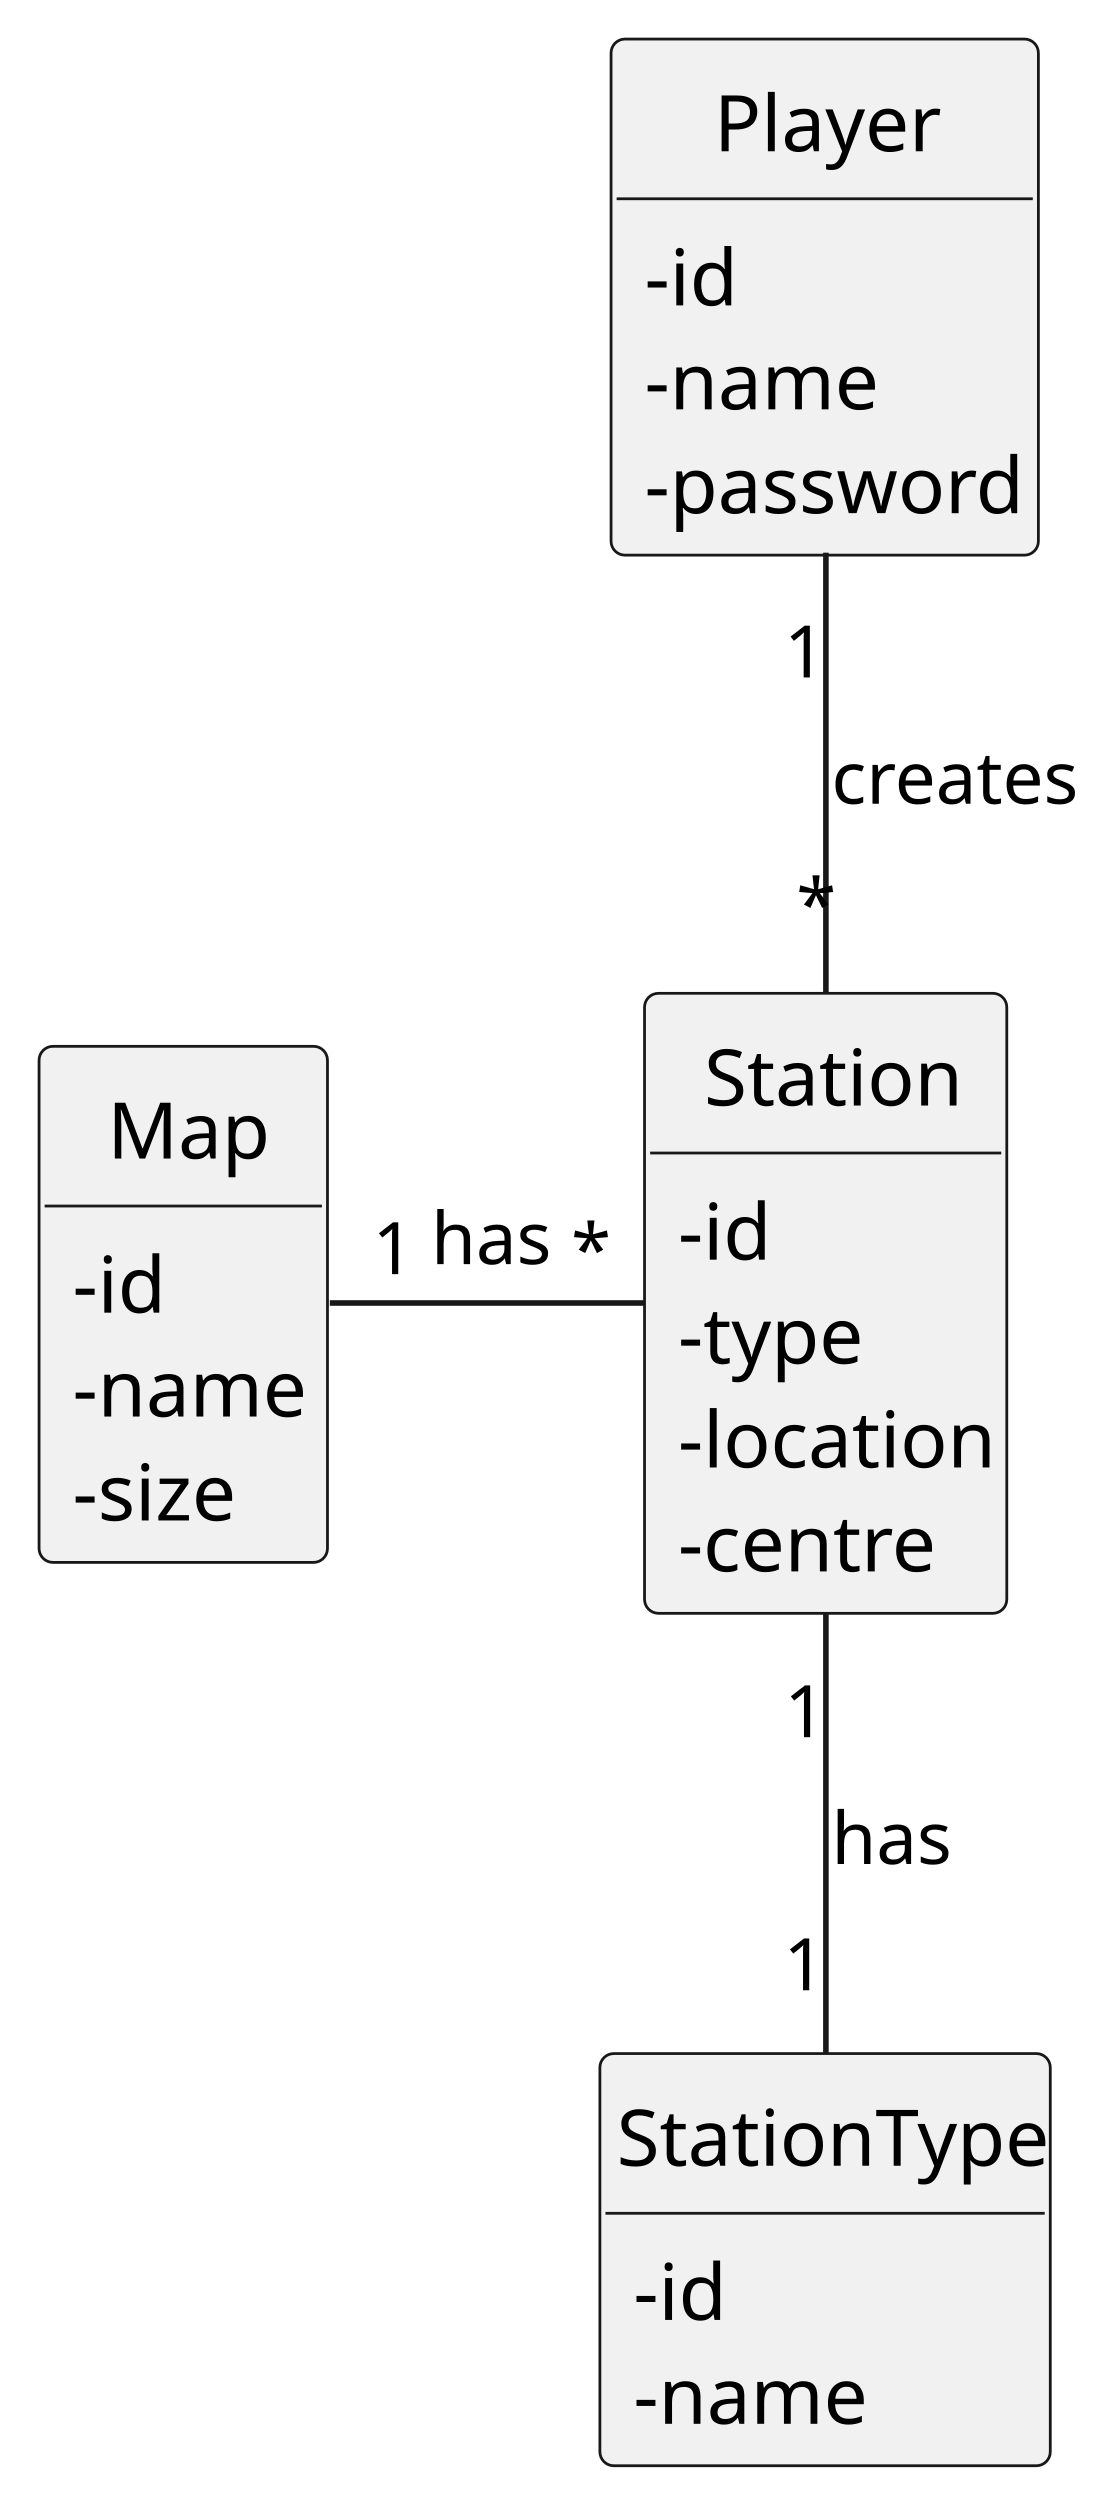
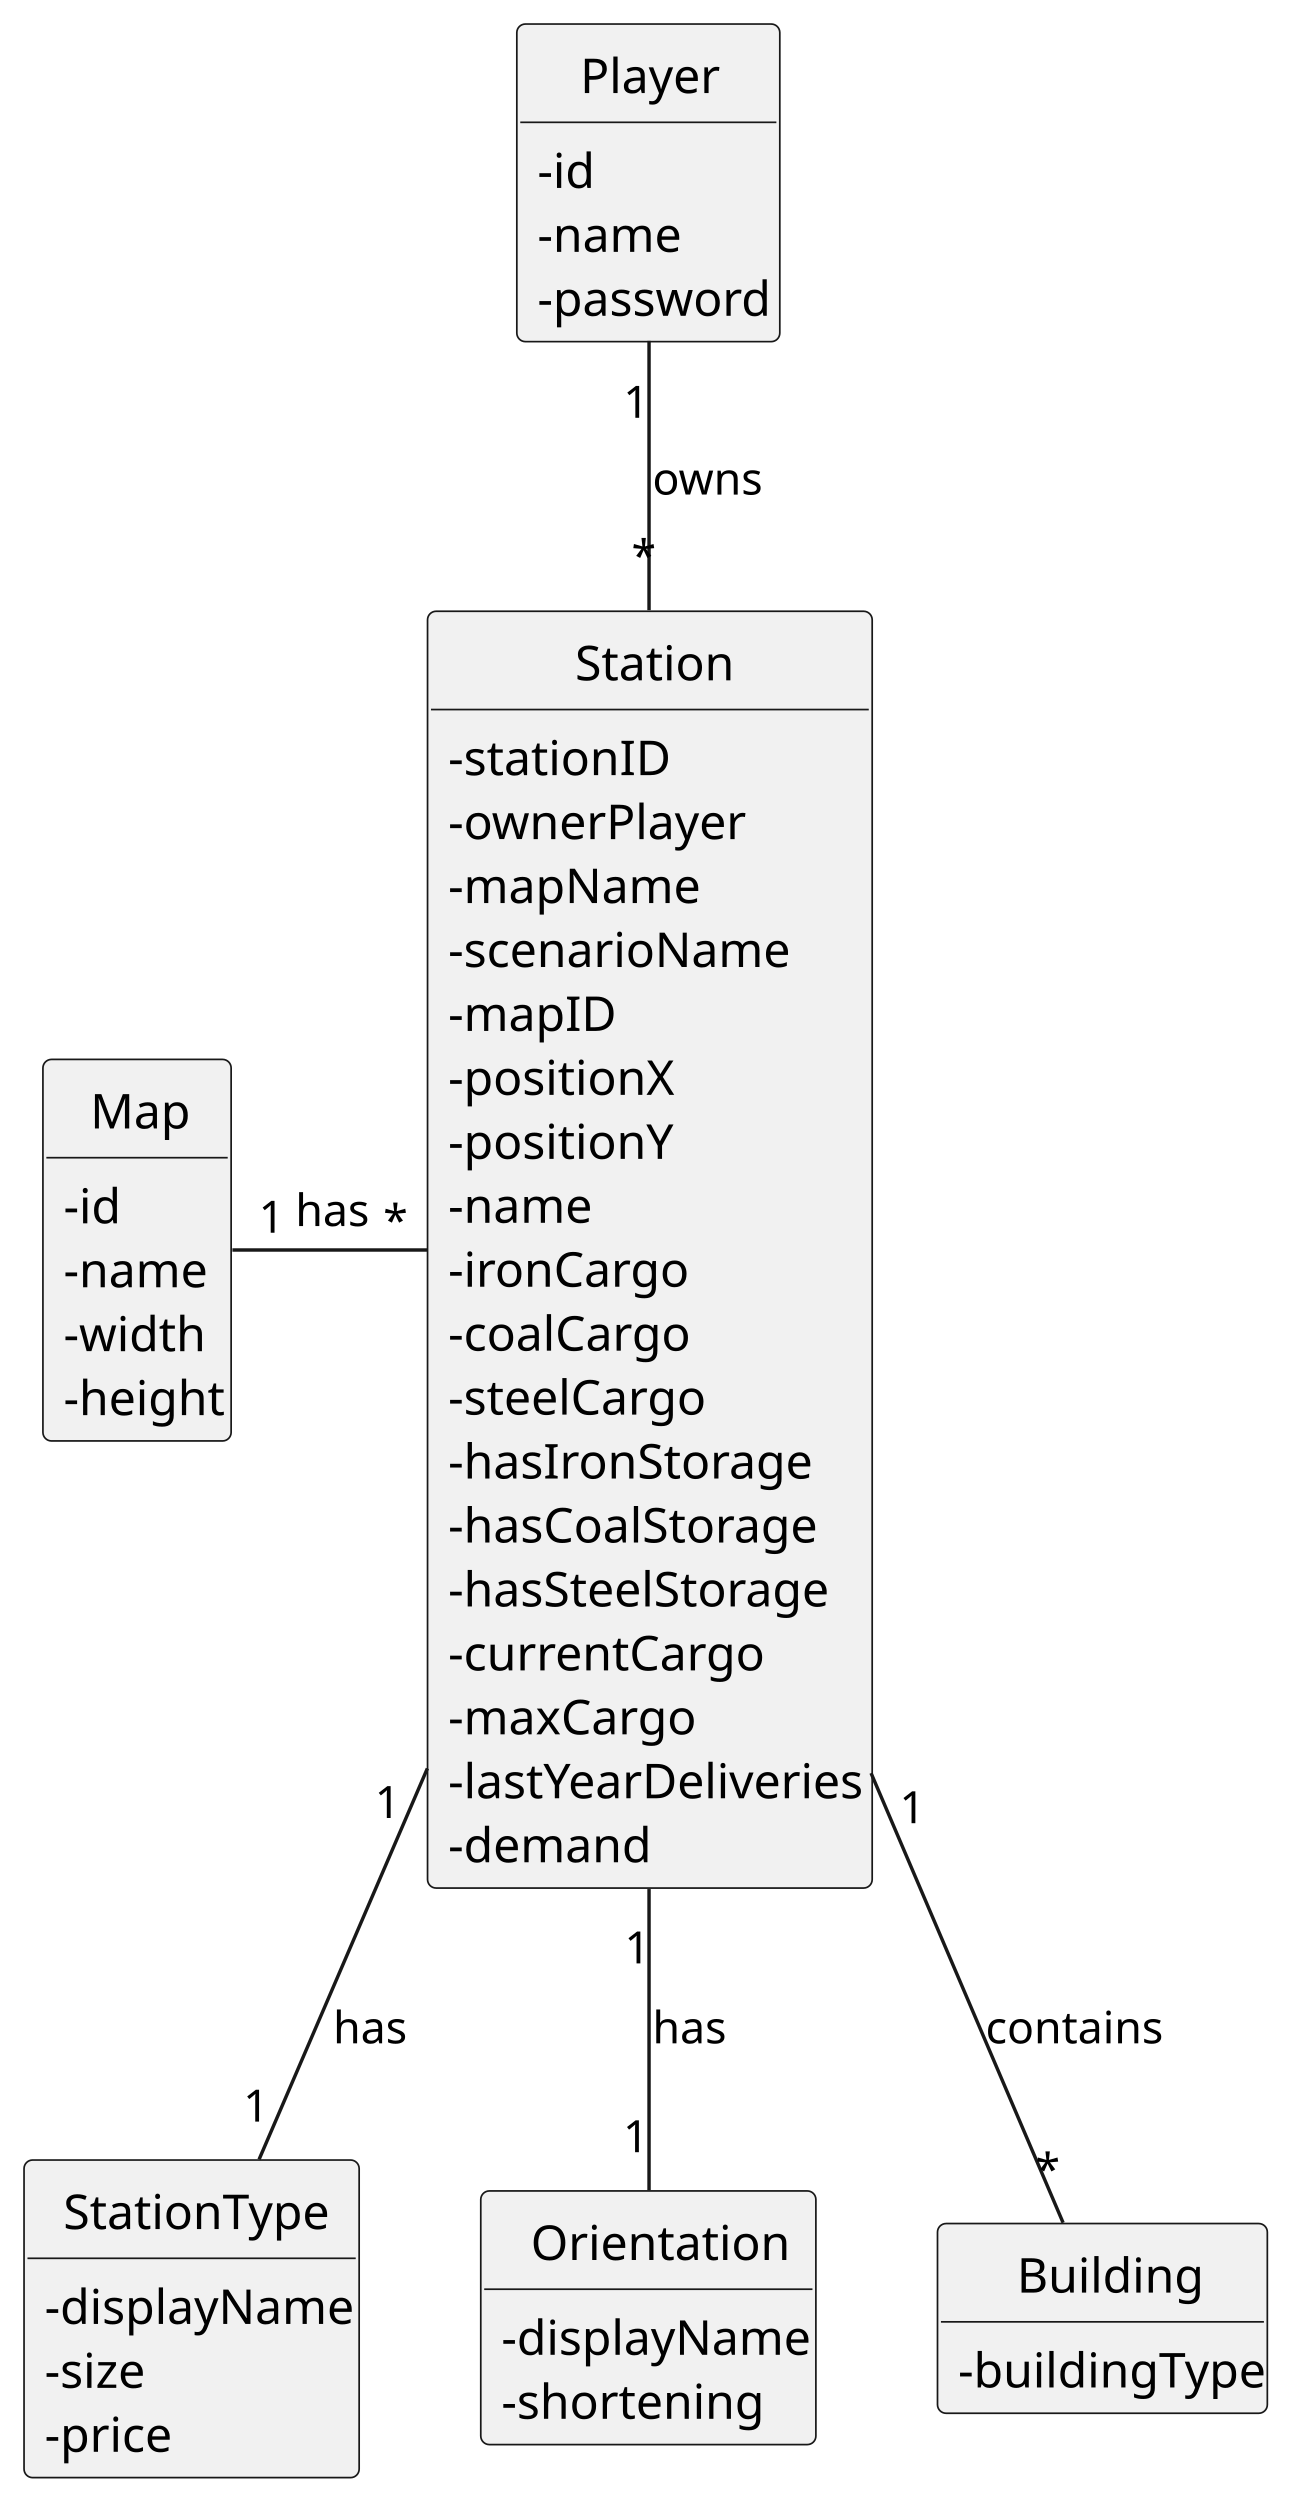
- <svg xmlns="http://www.w3.org/2000/svg" contentStyleType="text/css" height="448px" preserveAspectRatio="none" style="width:199px;height:448px;background:#FFFFFF;" version="1.1" viewBox="0 0 199 448" width="199px" zoomAndPan="magnify">
+ <svg xmlns="http://www.w3.org/2000/svg" contentStyleType="text/css" height="728px" preserveAspectRatio="none" style="width:376px;height:728px;background:#FFFFFF;" version="1.1" viewBox="0 0 376 728" width="376px" zoomAndPan="magnify">
  <defs />
  <g>
    <g id="elem_Map">
-       <rect codeLine="14" fill="#F1F1F1" height="92.484" id="Map" rx="2.5" ry="2.5" style="stroke:#181818;stroke-width:0.5;" width="51.683" x="7" y="187.5" />
-       <text fill="#000000" font-family="sans-serif" font-size="14" lengthAdjust="spacing" textLength="27.234" x="19.224" y="207.607">Map</text>
-       <line style="stroke:#181818;stroke-width:0.5;" x1="8" x2="57.683" y1="216.121" y2="216.121" />
-       <text fill="#000000" font-family="sans-serif" font-size="14" lengthAdjust="spacing" textLength="15.559" x="13" y="235.228">-id</text>
-       <text fill="#000000" font-family="sans-serif" font-size="14" lengthAdjust="spacing" textLength="39.683" x="13" y="253.85">-name</text>
-       <text fill="#000000" font-family="sans-serif" font-size="14" lengthAdjust="spacing" textLength="29.559" x="13" y="272.471">-size</text>
+       <rect codeLine="14" fill="#F1F1F1" height="111.106" id="Map" rx="2.5" ry="2.5" style="stroke:#181818;stroke-width:0.5;" width="54.807" x="12.5" y="308.5" />
+       <text fill="#000000" font-family="sans-serif" font-size="14" lengthAdjust="spacing" textLength="27.234" x="26.286" y="328.607">Map</text>
+       <line style="stroke:#181818;stroke-width:0.5;" x1="13.5" x2="66.307" y1="337.121" y2="337.121" />
+       <text fill="#000000" font-family="sans-serif" font-size="14" lengthAdjust="spacing" textLength="15.559" x="18.5" y="356.228">-id</text>
+       <text fill="#000000" font-family="sans-serif" font-size="14" lengthAdjust="spacing" textLength="39.683" x="18.5" y="374.85">-name</text>
+       <text fill="#000000" font-family="sans-serif" font-size="14" lengthAdjust="spacing" textLength="37.345" x="18.5" y="393.471">-width</text>
+       <text fill="#000000" font-family="sans-serif" font-size="14" lengthAdjust="spacing" textLength="42.807" x="18.5" y="412.092">-height</text>
    </g>
    <g id="elem_Station">
-       <rect codeLine="20" fill="#F1F1F1" height="111.106" id="Station" rx="2.5" ry="2.5" style="stroke:#181818;stroke-width:0.5;" width="64.917" x="115.5" y="178" />
-       <text fill="#000000" font-family="sans-serif" font-size="14" lengthAdjust="spacing" textLength="43.586" x="126.165" y="198.107">Station</text>
-       <line style="stroke:#181818;stroke-width:0.5;" x1="116.5" x2="179.417" y1="206.621" y2="206.621" />
-       <text fill="#000000" font-family="sans-serif" font-size="14" lengthAdjust="spacing" textLength="15.559" x="121.5" y="225.728">-id</text>
-       <text fill="#000000" font-family="sans-serif" font-size="14" lengthAdjust="spacing" textLength="31.124" x="121.5" y="244.35">-type</text>
-       <text fill="#000000" font-family="sans-serif" font-size="14" lengthAdjust="spacing" textLength="52.917" x="121.5" y="262.971">-location</text>
-       <text fill="#000000" font-family="sans-serif" font-size="14" lengthAdjust="spacing" textLength="43.572" x="121.5" y="281.592">-centre</text>
+       <rect codeLine="21" fill="#F1F1F1" height="371.801" id="Station" rx="2.5" ry="2.5" style="stroke:#181818;stroke-width:0.5;" width="129.482" x="124.5" y="178" />
+       <text fill="#000000" font-family="sans-serif" font-size="14" lengthAdjust="spacing" textLength="43.586" x="167.448" y="198.107">Station</text>
+       <line style="stroke:#181818;stroke-width:0.5;" x1="125.5" x2="252.982" y1="206.621" y2="206.621" />
+       <text fill="#000000" font-family="sans-serif" font-size="14" lengthAdjust="spacing" textLength="59.91" x="130.5" y="225.728">-stationID</text>
+       <text fill="#000000" font-family="sans-serif" font-size="14" lengthAdjust="spacing" textLength="82.476" x="130.5" y="244.35">-ownerPlayer</text>
+       <text fill="#000000" font-family="sans-serif" font-size="14" lengthAdjust="spacing" textLength="69.241" x="130.5" y="262.971">-mapName</text>
+       <text fill="#000000" font-family="sans-serif" font-size="14" lengthAdjust="spacing" textLength="94.924" x="130.5" y="281.592">-scenarioName</text>
+       <text fill="#000000" font-family="sans-serif" font-size="14" lengthAdjust="spacing" textLength="45.897" x="130.5" y="300.213">-mapID</text>
+       <text fill="#000000" font-family="sans-serif" font-size="14" lengthAdjust="spacing" textLength="62.255" x="130.5" y="318.834">-positionX</text>
+       <text fill="#000000" font-family="sans-serif" font-size="14" lengthAdjust="spacing" textLength="62.255" x="130.5" y="337.455">-positionY</text>
+       <text fill="#000000" font-family="sans-serif" font-size="14" lengthAdjust="spacing" textLength="39.683" x="130.5" y="356.076">-name</text>
+       <text fill="#000000" font-family="sans-serif" font-size="14" lengthAdjust="spacing" textLength="66.138" x="130.5" y="374.697">-ironCargo</text>
+       <text fill="#000000" font-family="sans-serif" font-size="14" lengthAdjust="spacing" textLength="68.476" x="130.5" y="393.318">-coalCargo</text>
+       <text fill="#000000" font-family="sans-serif" font-size="14" lengthAdjust="spacing" textLength="72.365" x="130.5" y="411.94">-steelCargo</text>
+       <text fill="#000000" font-family="sans-serif" font-size="14" lengthAdjust="spacing" textLength="100.393" x="130.5" y="430.56">-hasIronStorage</text>
+       <text fill="#000000" font-family="sans-serif" font-size="14" lengthAdjust="spacing" textLength="105.061" x="130.5" y="449.182">-hasCoalStorage</text>
+       <text fill="#000000" font-family="sans-serif" font-size="14" lengthAdjust="spacing" textLength="108.179" x="130.5" y="467.803">-hasSteelStorage</text>
+       <text fill="#000000" font-family="sans-serif" font-size="14" lengthAdjust="spacing" textLength="86.365" x="130.5" y="486.424">-currentCargo</text>
+       <text fill="#000000" font-family="sans-serif" font-size="14" lengthAdjust="spacing" textLength="69.241" x="130.5" y="505.045">-maxCargo</text>
+       <text fill="#000000" font-family="sans-serif" font-size="14" lengthAdjust="spacing" textLength="117.482" x="130.5" y="523.666">-lastYearDeliveries</text>
+       <text fill="#000000" font-family="sans-serif" font-size="14" lengthAdjust="spacing" textLength="55.255" x="130.5" y="542.287">-demand</text>
    </g>
    <g id="elem_StationType">
-       <rect codeLine="27" fill="#F1F1F1" height="73.863" id="StationType" rx="2.5" ry="2.5" style="stroke:#181818;stroke-width:0.5;" width="80.71" x="107.5" y="368" />
-       <text fill="#000000" font-family="sans-serif" font-size="14" lengthAdjust="spacing" textLength="74.71" x="110.5" y="388.107">StationType</text>
-       <line style="stroke:#181818;stroke-width:0.5;" x1="108.5" x2="187.21" y1="396.621" y2="396.621" />
-       <text fill="#000000" font-family="sans-serif" font-size="14" lengthAdjust="spacing" textLength="15.559" x="113.5" y="415.728">-id</text>
-       <text fill="#000000" font-family="sans-serif" font-size="14" lengthAdjust="spacing" textLength="39.683" x="113.5" y="434.35">-name</text>
+       <rect codeLine="42" fill="#F1F1F1" height="92.484" id="StationType" rx="2.5" ry="2.5" style="stroke:#181818;stroke-width:0.5;" width="97.586" x="7" y="629" />
+       <text fill="#000000" font-family="sans-serif" font-size="14" lengthAdjust="spacing" textLength="74.71" x="18.438" y="649.107">StationType</text>
+       <line style="stroke:#181818;stroke-width:0.5;" x1="8" x2="103.586" y1="657.621" y2="657.621" />
+       <text fill="#000000" font-family="sans-serif" font-size="14" lengthAdjust="spacing" textLength="85.586" x="13" y="676.729">-displayName</text>
+       <text fill="#000000" font-family="sans-serif" font-size="14" lengthAdjust="spacing" textLength="29.559" x="13" y="695.35">-size</text>
+       <text fill="#000000" font-family="sans-serif" font-size="14" lengthAdjust="spacing" textLength="35.007" x="13" y="713.971">-price</text>
+     </g>
+     <g id="elem_Orientation">
+       <rect codeLine="48" fill="#F1F1F1" height="73.863" id="Orientation" rx="2.5" ry="2.5" style="stroke:#181818;stroke-width:0.5;" width="97.586" x="140" y="638" />
+       <text fill="#000000" font-family="sans-serif" font-size="14" lengthAdjust="spacing" textLength="68.482" x="154.552" y="658.107">Orientation</text>
+       <line style="stroke:#181818;stroke-width:0.5;" x1="141" x2="236.586" y1="666.621" y2="666.621" />
+       <text fill="#000000" font-family="sans-serif" font-size="14" lengthAdjust="spacing" textLength="85.586" x="146" y="685.729">-displayName</text>
+       <text fill="#000000" font-family="sans-serif" font-size="14" lengthAdjust="spacing" textLength="70.041" x="146" y="704.35">-shortening</text>
+     </g>
+     <g id="elem_Building">
+       <rect codeLine="53" fill="#F1F1F1" height="55.242" id="Building" rx="2.5" ry="2.5" style="stroke:#181818;stroke-width:0.5;" width="96.048" x="273" y="647.5" />
+       <text fill="#000000" font-family="sans-serif" font-size="14" lengthAdjust="spacing" textLength="49.813" x="296.117" y="667.607">Building</text>
+       <line style="stroke:#181818;stroke-width:0.5;" x1="274" x2="368.048" y1="676.121" y2="676.121" />
+       <text fill="#000000" font-family="sans-serif" font-size="14" lengthAdjust="spacing" textLength="84.048" x="279" y="695.229">-buildingType</text>
    </g>
    <g id="elem_Player">
-       <rect codeLine="32" fill="#F1F1F1" height="92.484" id="Player" rx="2.5" ry="2.5" style="stroke:#181818;stroke-width:0.5;" width="76.579" x="109.5" y="7" />
-       <text fill="#000000" font-family="sans-serif" font-size="14" lengthAdjust="spacing" textLength="39.683" x="127.948" y="27.107">Player</text>
-       <line style="stroke:#181818;stroke-width:0.5;" x1="110.5" x2="185.079" y1="35.621" y2="35.621" />
-       <text fill="#000000" font-family="sans-serif" font-size="14" lengthAdjust="spacing" textLength="15.559" x="115.5" y="54.728">-id</text>
-       <text fill="#000000" font-family="sans-serif" font-size="14" lengthAdjust="spacing" textLength="39.683" x="115.5" y="73.35">-name</text>
-       <text fill="#000000" font-family="sans-serif" font-size="14" lengthAdjust="spacing" textLength="64.579" x="115.5" y="91.971">-password</text>
+       <rect codeLine="57" fill="#F1F1F1" height="92.484" id="Player" rx="2.5" ry="2.5" style="stroke:#181818;stroke-width:0.5;" width="76.579" x="150.5" y="7" />
+       <text fill="#000000" font-family="sans-serif" font-size="14" lengthAdjust="spacing" textLength="39.683" x="168.948" y="27.107">Player</text>
+       <line style="stroke:#181818;stroke-width:0.5;" x1="151.5" x2="226.079" y1="35.621" y2="35.621" />
+       <text fill="#000000" font-family="sans-serif" font-size="14" lengthAdjust="spacing" textLength="15.559" x="156.5" y="54.728">-id</text>
+       <text fill="#000000" font-family="sans-serif" font-size="14" lengthAdjust="spacing" textLength="39.683" x="156.5" y="73.35">-name</text>
+       <text fill="#000000" font-family="sans-serif" font-size="14" lengthAdjust="spacing" textLength="64.579" x="156.5" y="91.971">-password</text>
    </g>
    <g id="link_Map_Station">
-       <path codeLine="39" d="M59.1,233.5 C75.8,233.5 97.59,233.5 115.43,233.5 " fill="none" id="Map-Station" style="stroke:#181818;stroke-width:1.0;" />
-       <text fill="#000000" font-family="sans-serif" font-size="13" lengthAdjust="spacing" textLength="20.96" x="77.25" y="226.528">has</text>
-       <text fill="#000000" font-family="sans-serif" font-size="13" lengthAdjust="spacing" textLength="7.23" x="66.755" y="228.325">1</text>
-       <text fill="#000000" font-family="sans-serif" font-size="13" lengthAdjust="spacing" textLength="5.059" x="102.337" y="228.584">*</text>
+       <path codeLine="63" d="M67.68,364 C83.67,364 104.5,364 124.37,364 " fill="none" id="Map-Station" style="stroke:#181818;stroke-width:1.0;" />
+       <text fill="#000000" font-family="sans-serif" font-size="13" lengthAdjust="spacing" textLength="20.96" x="86" y="357.028">has</text>
+       <text fill="#000000" font-family="sans-serif" font-size="13" lengthAdjust="spacing" textLength="7.23" x="75.332" y="358.979">1</text>
+       <text fill="#000000" font-family="sans-serif" font-size="13" lengthAdjust="spacing" textLength="5.059" x="111.584" y="360.074">*</text>
    </g>
    <g id="link_Player_Station">
-       <path codeLine="40" d="M148,99.04 C148,123 148,152.65 148,177.91 " fill="none" id="Player-Station" style="stroke:#181818;stroke-width:1.0;" />
-       <text fill="#000000" font-family="sans-serif" font-size="13" lengthAdjust="spacing" textLength="42.631" x="149" y="144.028">creates</text>
-       <text fill="#000000" font-family="sans-serif" font-size="13" lengthAdjust="spacing" textLength="7.23" x="140.514" y="121.405">1</text>
-       <text fill="#000000" font-family="sans-serif" font-size="13" lengthAdjust="spacing" textLength="5.059" x="142.689" y="166.739">*</text>
+       <path codeLine="64" d="M189,99.26 C189,120.97 189,148.57 189,177.69 " fill="none" id="Player-Station" style="stroke:#181818;stroke-width:1.0;" />
+       <text fill="#000000" font-family="sans-serif" font-size="13" lengthAdjust="spacing" textLength="30.348" x="190" y="144.028">owns</text>
+       <text fill="#000000" font-family="sans-serif" font-size="13" lengthAdjust="spacing" textLength="7.23" x="181.514" y="121.659">1</text>
+       <text fill="#000000" font-family="sans-serif" font-size="13" lengthAdjust="spacing" textLength="5.059" x="183.886" y="166.51">*</text>
    </g>
    <g id="link_Station_StationType">
-       <path codeLine="41" d="M148,289.06 C148,314.9 148,345.05 148,367.98 " fill="none" id="Station-StationType" style="stroke:#181818;stroke-width:1.0;" />
-       <text fill="#000000" font-family="sans-serif" font-size="13" lengthAdjust="spacing" textLength="20.96" x="149" y="334.028">has</text>
-       <text fill="#000000" font-family="sans-serif" font-size="13" lengthAdjust="spacing" textLength="7.23" x="140.572" y="311.308">1</text>
-       <text fill="#000000" font-family="sans-serif" font-size="13" lengthAdjust="spacing" textLength="7.23" x="140.403" y="356.655">1</text>
+       <path codeLine="65" d="M124.45,514.97 C106.58,556.49 88.52,598.44 75.44,628.83 " fill="none" id="Station-StationType" style="stroke:#181818;stroke-width:1.0;" />
+       <text fill="#000000" font-family="sans-serif" font-size="13" lengthAdjust="spacing" textLength="20.96" x="97" y="595.028">has</text>
+       <text fill="#000000" font-family="sans-serif" font-size="13" lengthAdjust="spacing" textLength="7.23" x="109.141" y="529.392">1</text>
+       <text fill="#000000" font-family="sans-serif" font-size="13" lengthAdjust="spacing" textLength="7.23" x="70.829" y="617.814">1</text>
+     </g>
+     <g id="link_Station_Orientation">
+       <path codeLine="66" d="M189,550.1 C189,583.52 189,614.95 189,637.79 " fill="none" id="Station-Orientation" style="stroke:#181818;stroke-width:1.0;" />
+       <text fill="#000000" font-family="sans-serif" font-size="13" lengthAdjust="spacing" textLength="20.96" x="190" y="595.028">has</text>
+       <text fill="#000000" font-family="sans-serif" font-size="13" lengthAdjust="spacing" textLength="7.23" x="181.858" y="571.74">1</text>
+       <text fill="#000000" font-family="sans-serif" font-size="13" lengthAdjust="spacing" textLength="7.23" x="181.434" y="626.714">1</text>
+     </g>
+     <g id="link_Station_Building">
+       <path codeLine="67" d="M253.65,516.33 C275.14,566.64 296.82,617.4 309.57,647.25 " fill="none" id="Station-Building" style="stroke:#181818;stroke-width:1.0;" />
+       <text fill="#000000" font-family="sans-serif" font-size="13" lengthAdjust="spacing" textLength="48.42" x="287" y="595.028">contains</text>
+       <text fill="#000000" font-family="sans-serif" font-size="13" lengthAdjust="spacing" textLength="7.23" x="261.94" y="530.918">1</text>
+       <text fill="#000000" font-family="sans-serif" font-size="13" lengthAdjust="spacing" textLength="5.059" x="301.524" y="636.354">*</text>
    </g>
  </g>
</svg>
